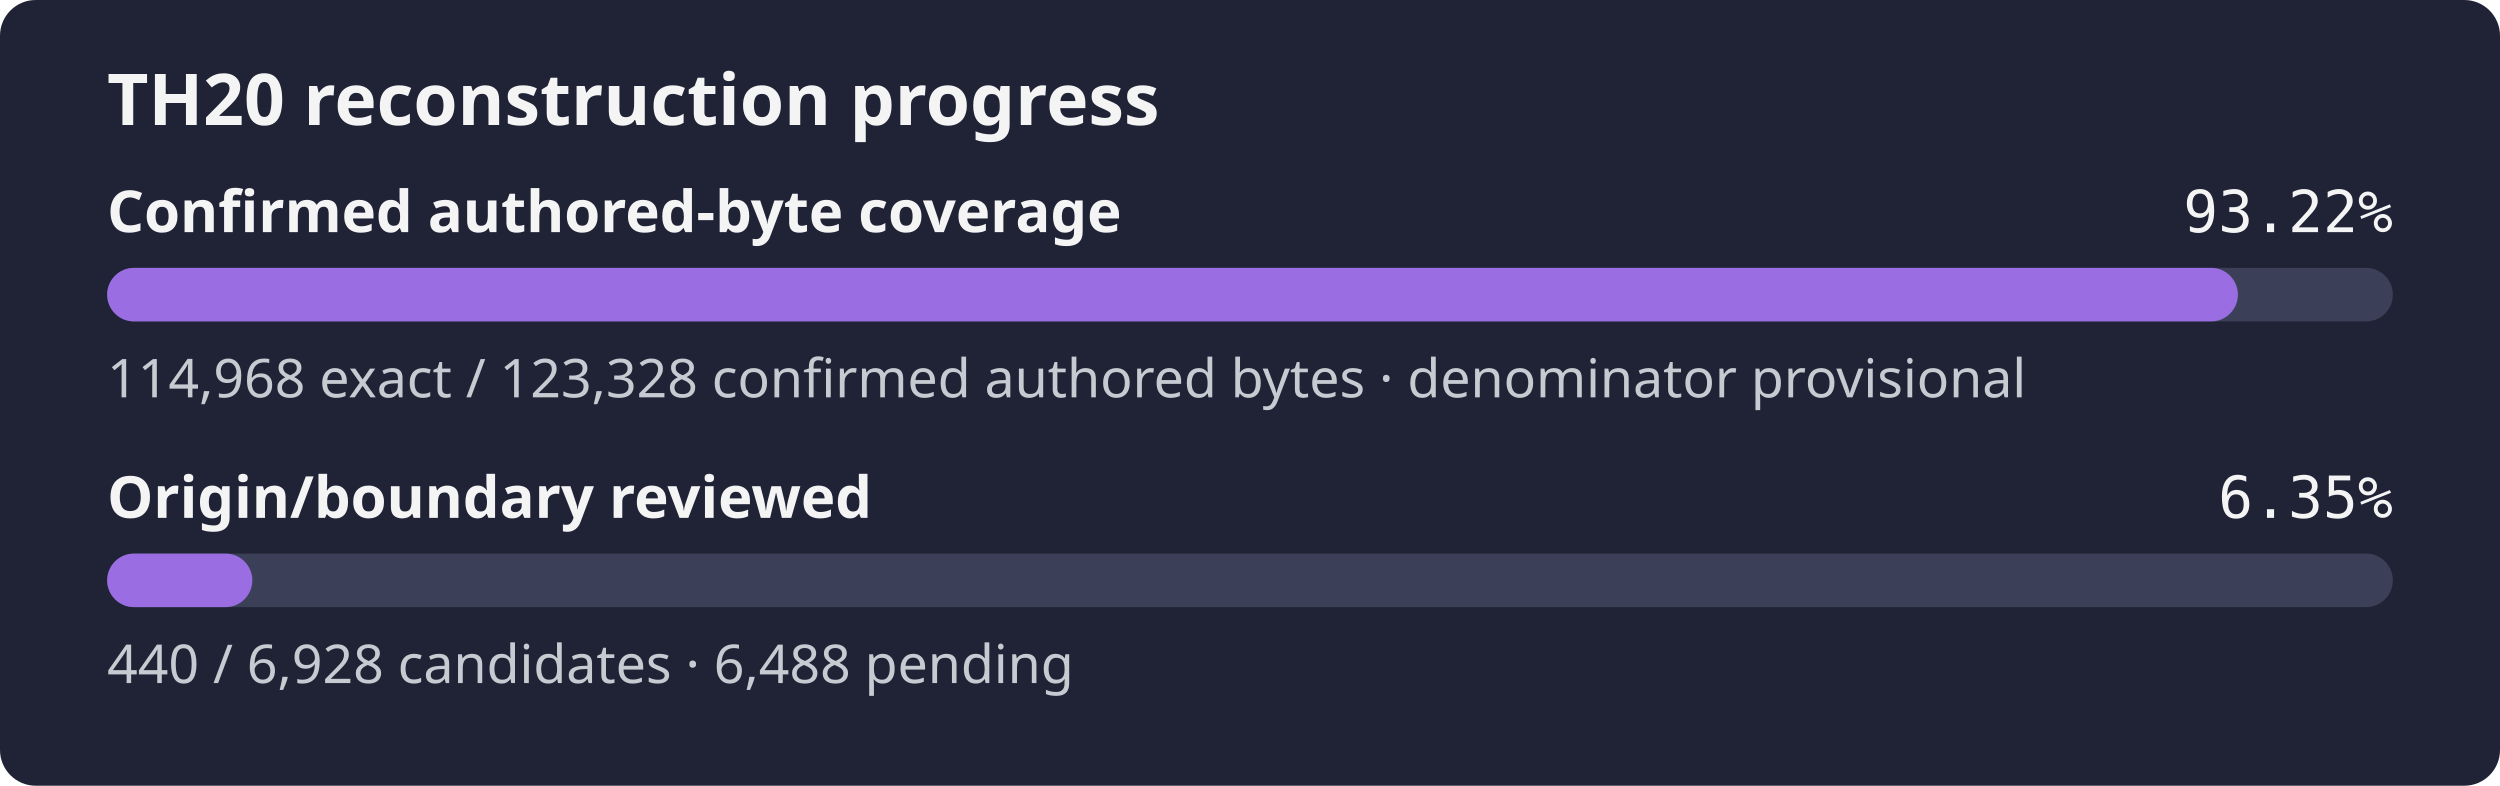
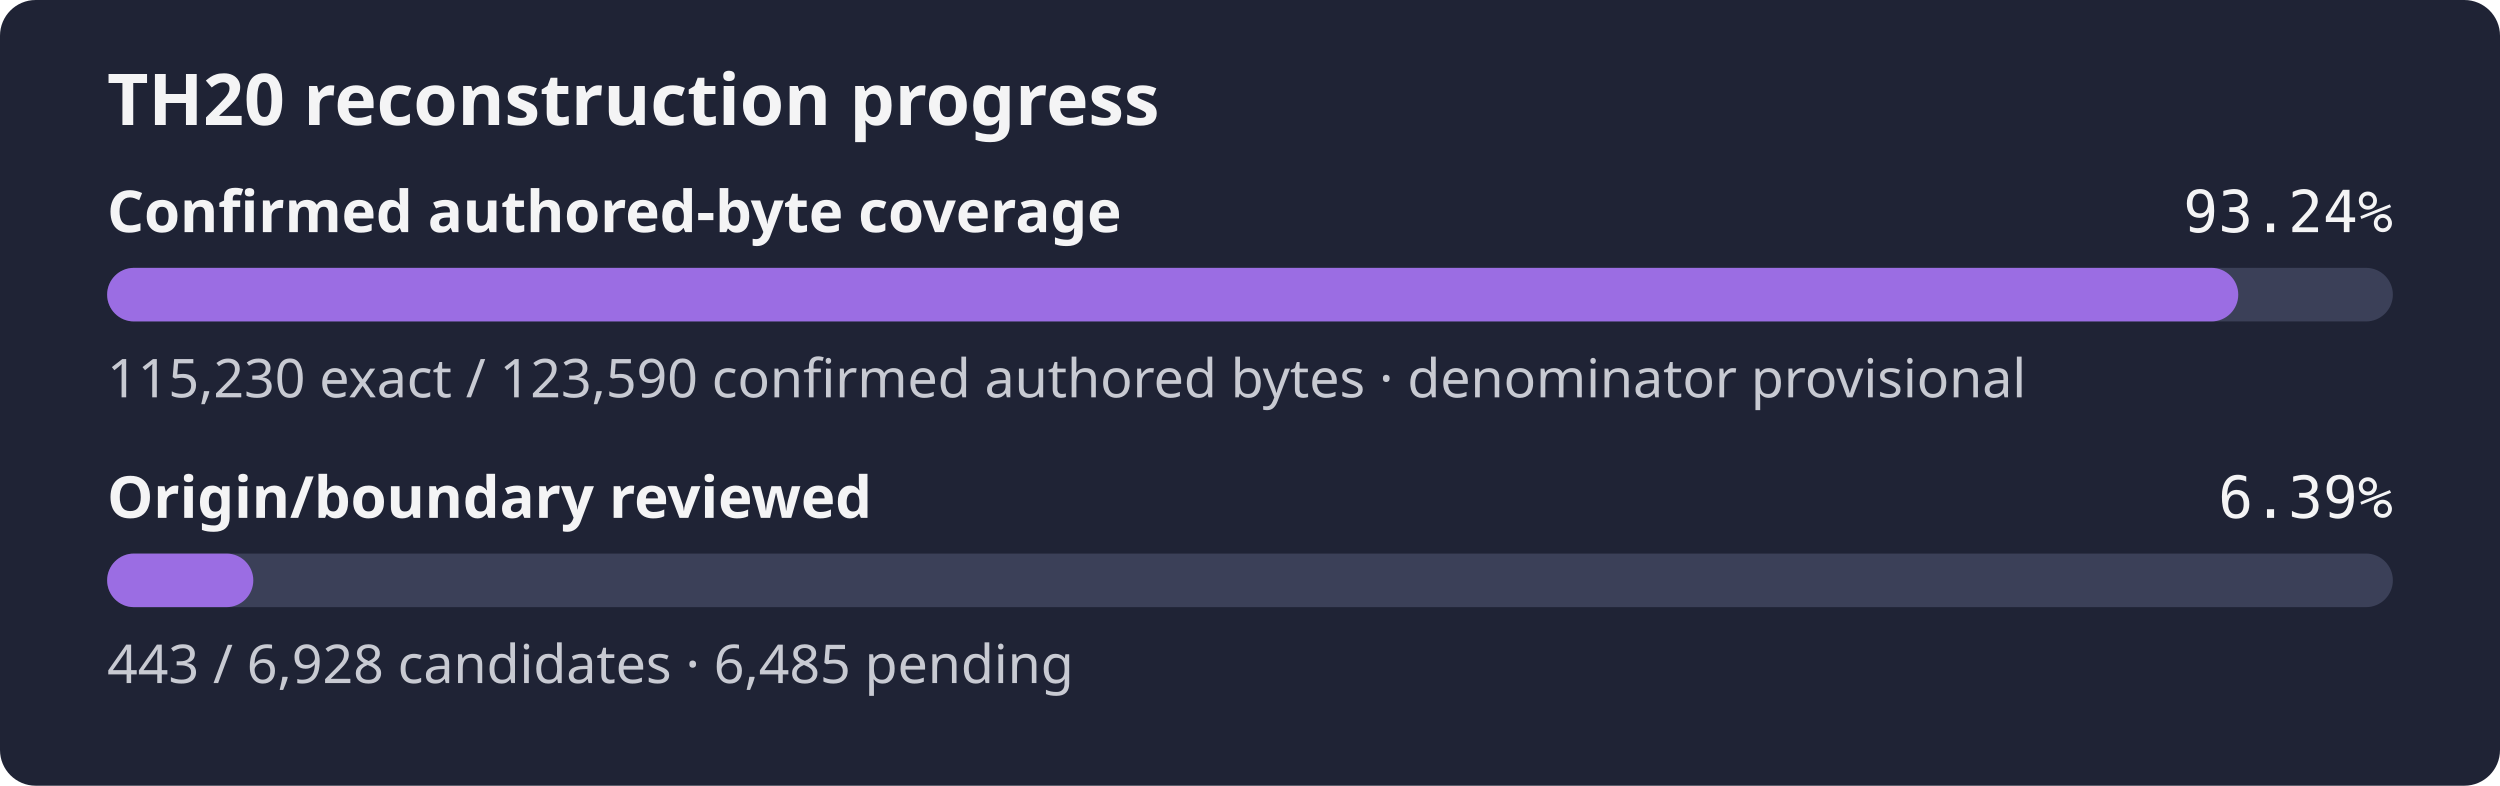
- <svg xmlns="http://www.w3.org/2000/svg" width="560" height="176" role="img" aria-label="TH20 reconstruction progress: 93.22% of the confirmed authored-byte set is exact, origin review 6.35%">
+ <svg xmlns="http://www.w3.org/2000/svg" width="560" height="176" role="img" aria-label="TH20 reconstruction progress: 93.24% of the confirmed authored-byte set is exact, origin review 6.39%">
  <rect width="560" height="176" rx="8" fill="#1f2335" />
  <text x="24" y="28" fill="#f4f4f5" font-family="sans-serif" font-size="16" font-weight="600">TH20 reconstruction progress</text>
  <text x="24" y="52" fill="#f4f4f5" font-family="sans-serif" font-size="13" font-weight="600">Confirmed authored-byte coverage</text>
-   <text x="536" y="52" fill="#f4f4f5" text-anchor="end" font-family="monospace" font-size="13">93.22%</text>
+   <text x="536" y="52" fill="#f4f4f5" text-anchor="end" font-family="monospace" font-size="13">93.24%</text>
  <rect x="24" y="60" width="512" height="12" rx="6" fill="#3b4058" />
-   <rect x="24" y="60" width="477.29" height="12" rx="6" fill="#9b6de3" />
-   <text x="24" y="89" fill="#c8cad2" font-family="sans-serif" font-size="12">114,968 exact / 123,328 confirmed authored bytes · denominator provisional</text>
+   <rect x="24" y="60" width="477.37" height="12" rx="6" fill="#9b6de3" />
+   <text x="24" y="89" fill="#c8cad2" font-family="sans-serif" font-size="12">115,230 exact / 123,590 confirmed authored bytes · denominator provisional</text>
  <text x="24" y="116" fill="#f4f4f5" font-family="sans-serif" font-size="13" font-weight="600">Origin/boundary reviewed</text>
-   <text x="536" y="116" fill="#f4f4f5" text-anchor="end" font-family="monospace" font-size="13">6.35%</text>
+   <text x="536" y="116" fill="#f4f4f5" text-anchor="end" font-family="monospace" font-size="13">6.39%</text>
  <rect x="24" y="124" width="512" height="12" rx="6" fill="#3b4058" />
-   <rect x="24" y="124" width="32.52" height="12" rx="6" fill="#9b6de3" />
-   <text x="24" y="153" fill="#c8cad2" font-family="sans-serif" font-size="12">440 / 6,928 candidates · 6,488 pending</text>
+   <rect x="24" y="124" width="32.74" height="12" rx="6" fill="#9b6de3" />
+   <text x="24" y="153" fill="#c8cad2" font-family="sans-serif" font-size="12">443 / 6,928 candidates · 6,485 pending</text>
</svg>
